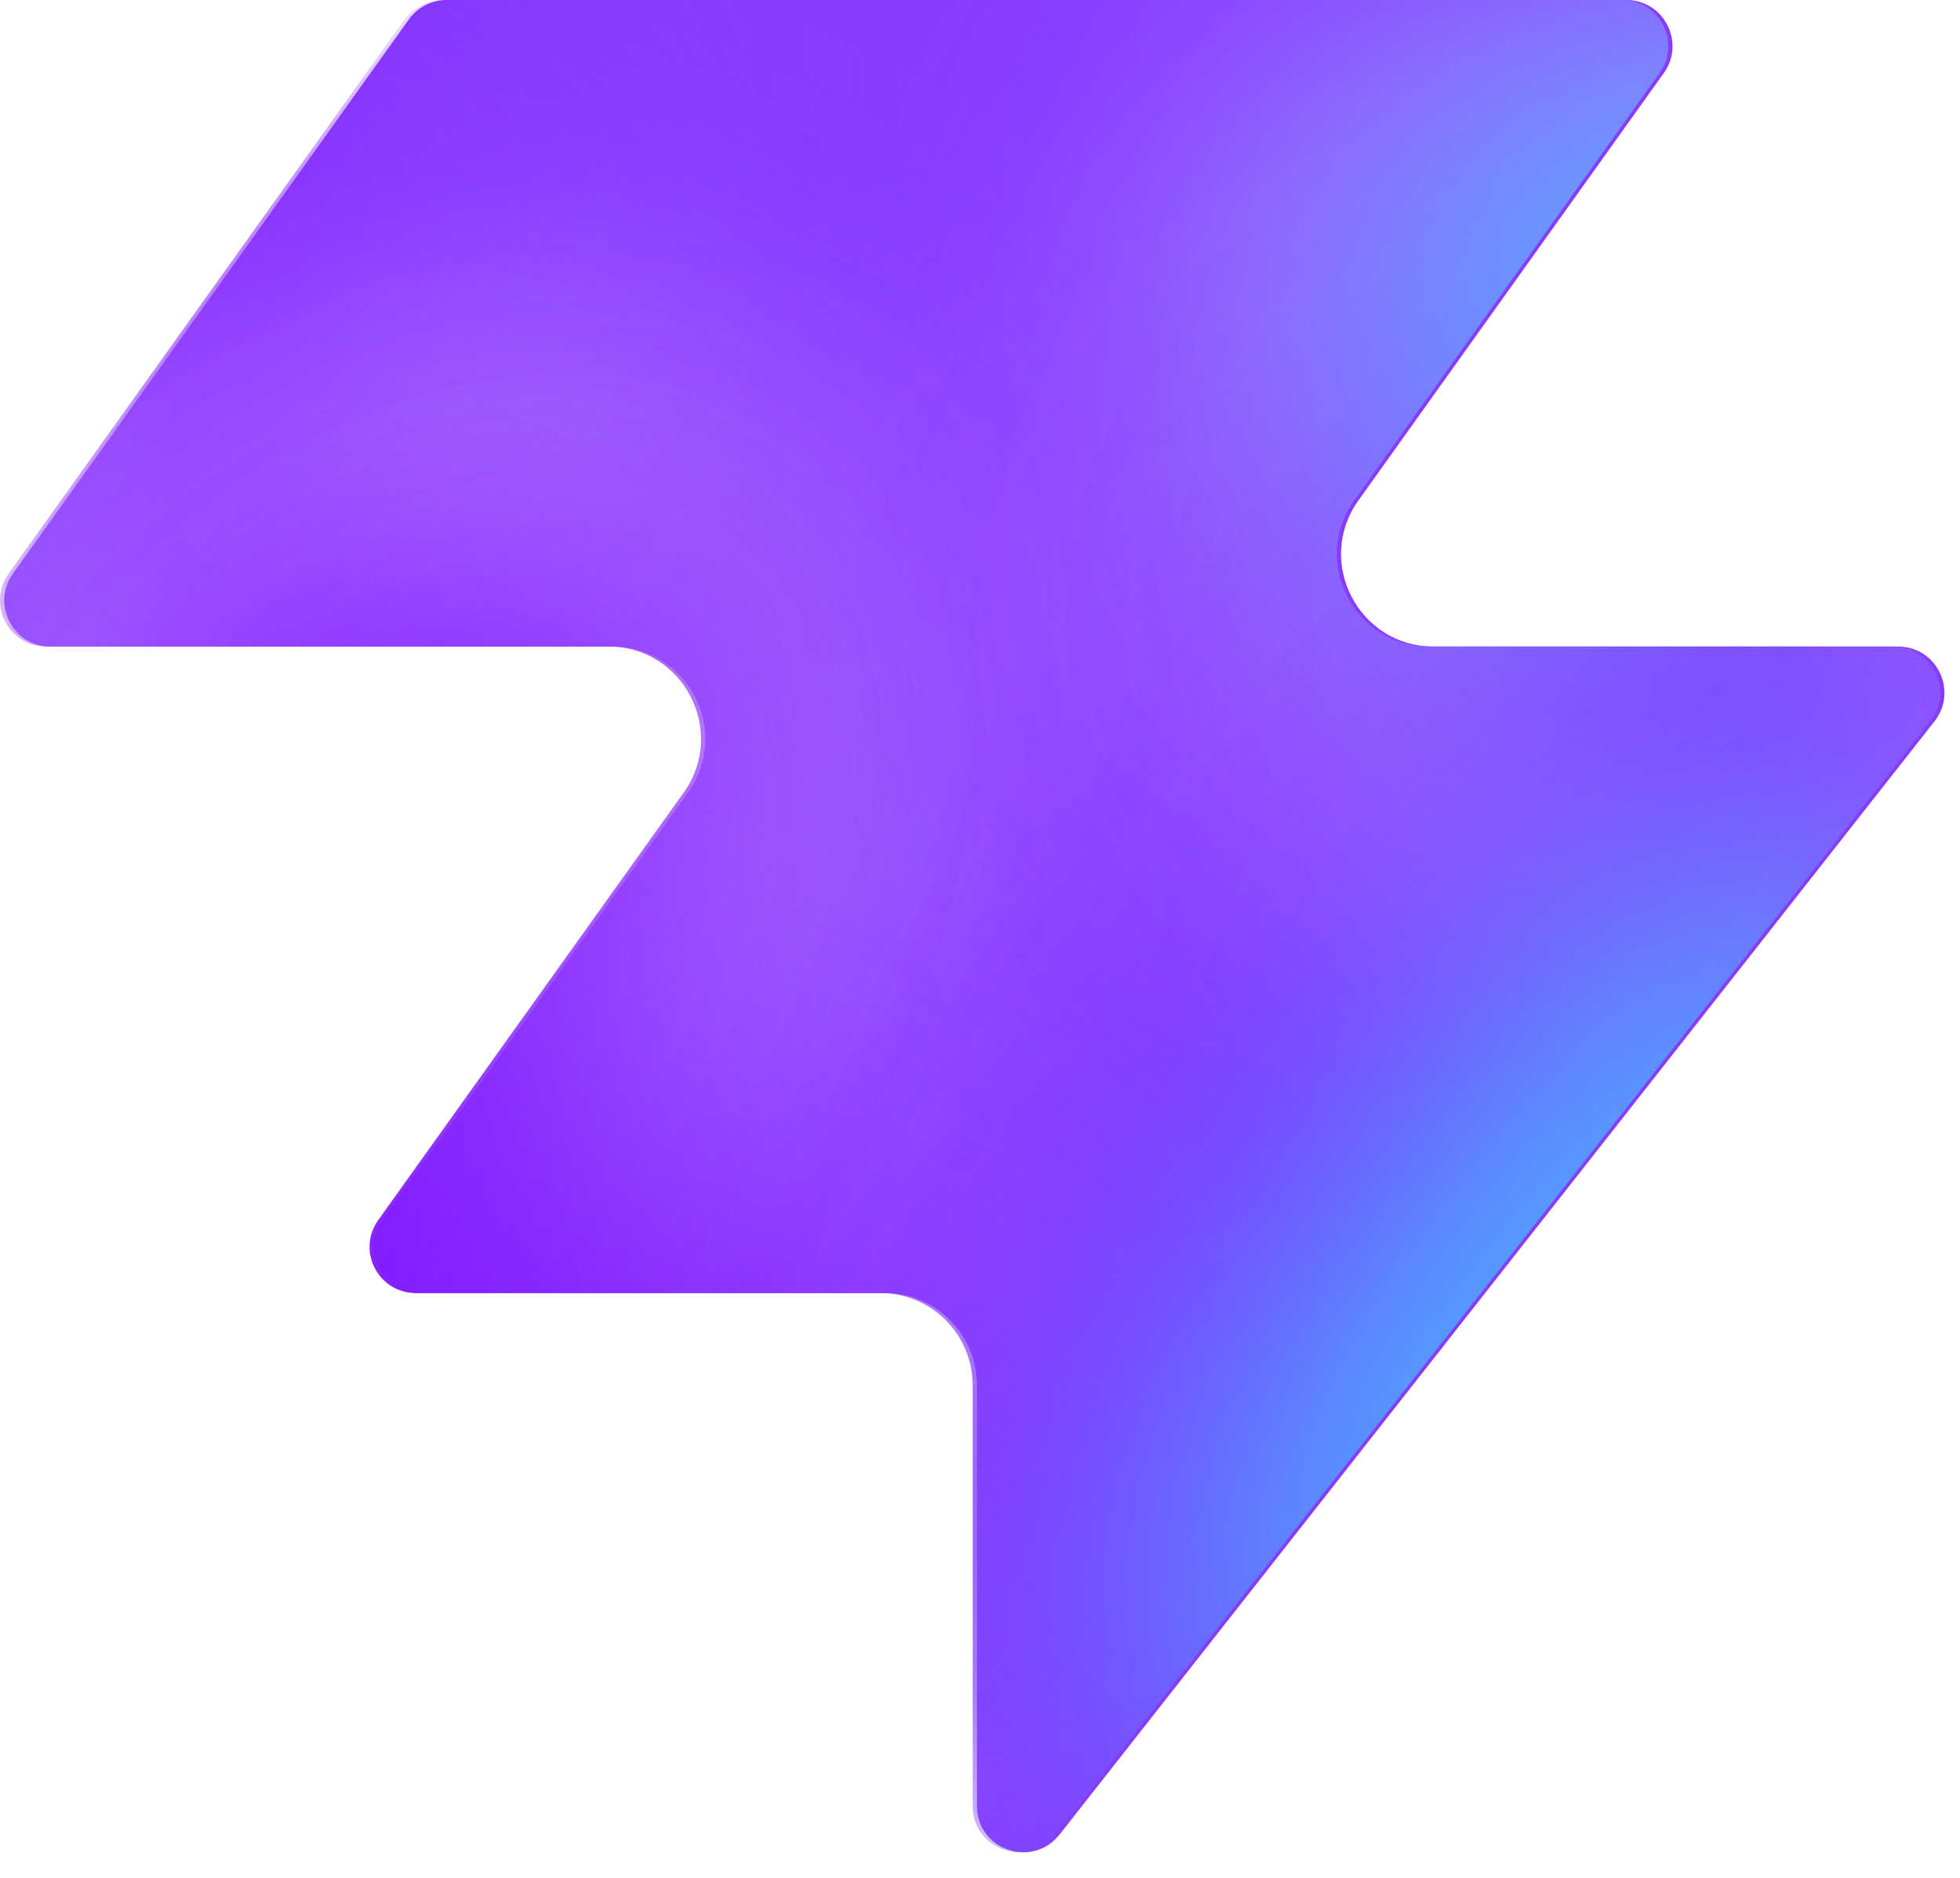
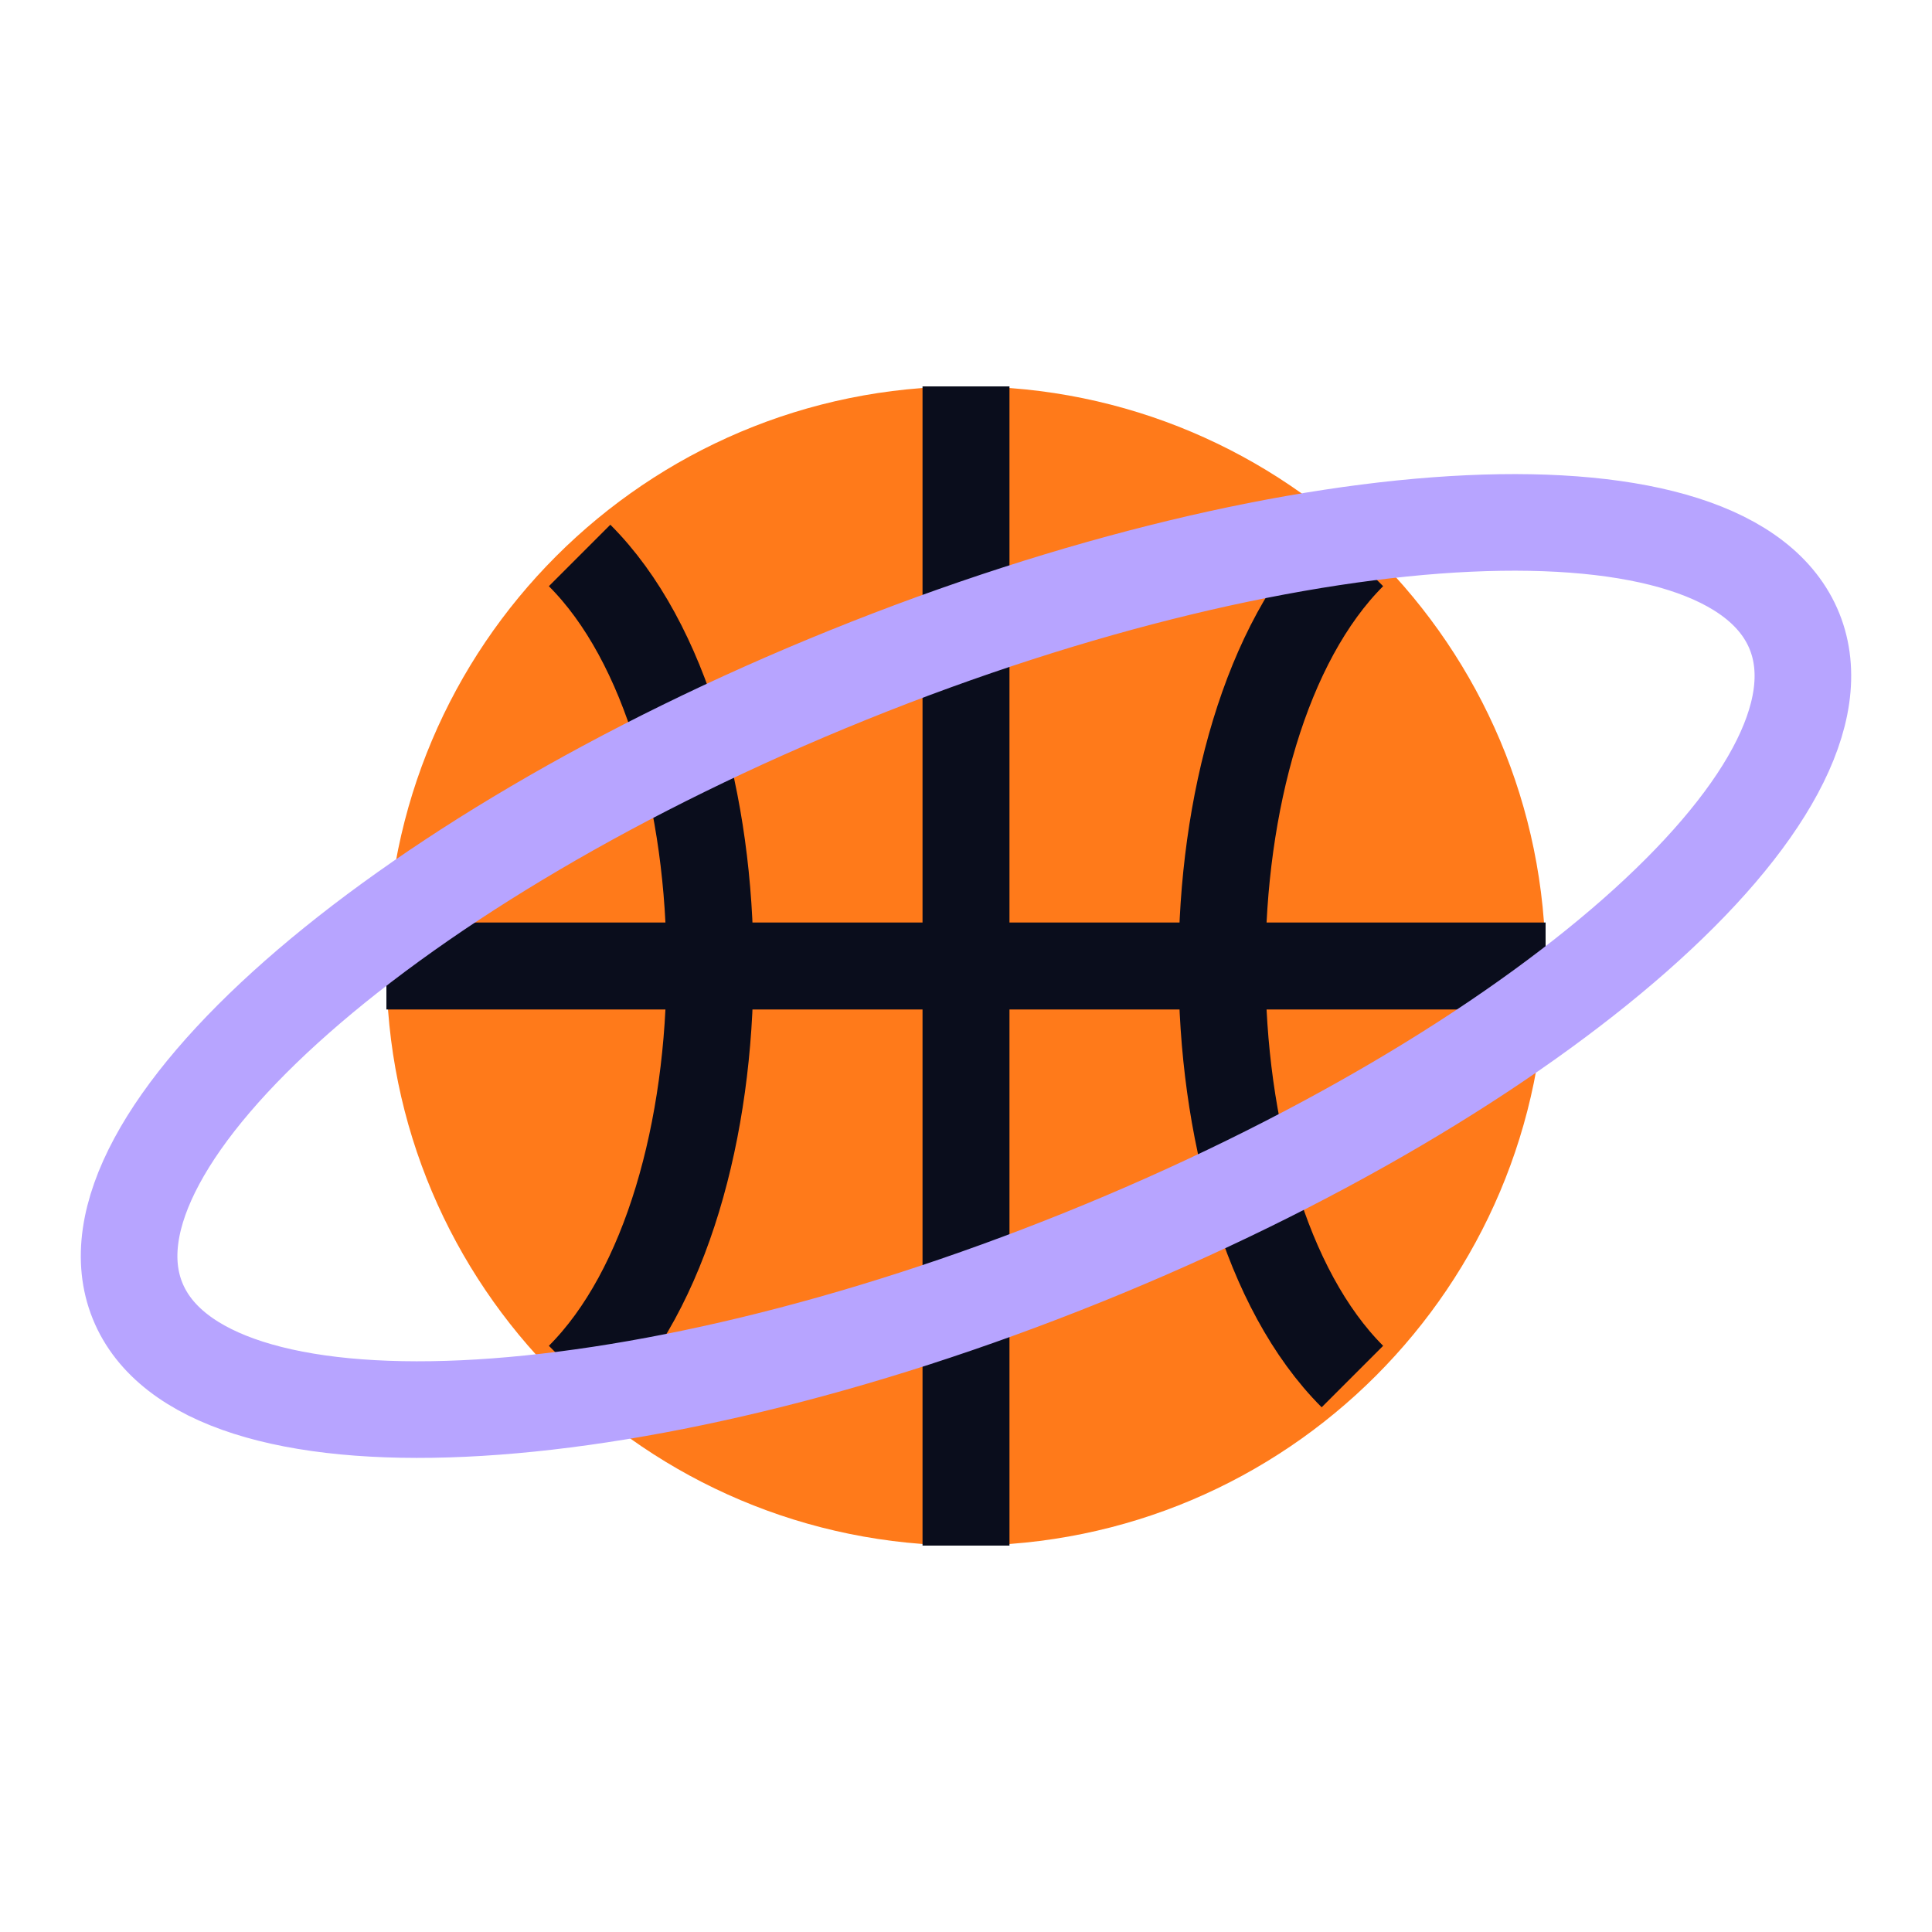
- <svg xmlns="http://www.w3.org/2000/svg" width="48" height="46" fill="none" viewBox="0 0 48 46">
-   <path fill="#863bff" d="M25.946 44.938c-.664.845-2.021.375-2.021-.698V33.937a2.26 2.26 0 0 0-2.262-2.262H10.287c-.92 0-1.456-1.04-.92-1.788l7.48-10.471c1.07-1.497 0-3.578-1.842-3.578H1.237c-.92 0-1.456-1.04-.92-1.788L10.013.474c.214-.297.556-.474.92-.474h28.894c.92 0 1.456 1.04.92 1.788l-7.48 10.471c-1.07 1.498 0 3.579 1.842 3.579h11.377c.943 0 1.473 1.088.89 1.83L25.947 44.94z" style="fill:#863bff;fill:color(display-p3 .525 .23 1);fill-opacity:1" />
-   <mask id="a" width="48" height="46" x="0" y="0" maskUnits="userSpaceOnUse" style="mask-type:alpha">
-     <path fill="#000" d="M25.842 44.938c-.664.844-2.021.375-2.021-.698V33.937a2.26 2.26 0 0 0-2.262-2.262H10.183c-.92 0-1.456-1.04-.92-1.788l7.48-10.471c1.07-1.498 0-3.579-1.842-3.579H1.133c-.92 0-1.456-1.04-.92-1.787L9.91.473c.214-.297.556-.474.92-.474h28.894c.92 0 1.456 1.04.92 1.788l-7.48 10.471c-1.07 1.498 0 3.578 1.842 3.578h11.377c.943 0 1.473 1.088.89 1.832L25.843 44.94z" style="fill:#000;fill-opacity:1" />
-   </mask>
-   <g mask="url(#a)">
-     <g filter="url(#b)">
-       <ellipse cx="5.508" cy="14.704" fill="#ede6ff" rx="5.508" ry="14.704" style="fill:#ede6ff;fill:color(display-p3 .927 .903 1);fill-opacity:1" transform="matrix(.00324 1 1 -.00324 -4.47 31.516)" />
-     </g>
-     <g filter="url(#c)">
-       <ellipse cx="10.399" cy="29.851" fill="#ede6ff" rx="10.399" ry="29.851" style="fill:#ede6ff;fill:color(display-p3 .927 .903 1);fill-opacity:1" transform="matrix(.00324 1 1 -.00324 -39.328 7.883)" />
-     </g>
-     <g filter="url(#d)">
-       <ellipse cx="5.508" cy="30.487" fill="#7e14ff" rx="5.508" ry="30.487" style="fill:#7e14ff;fill:color(display-p3 .492 .077 1);fill-opacity:1" transform="rotate(89.814 -25.913 -14.639)scale(1 -1)" />
-     </g>
-     <g filter="url(#e)">
-       <ellipse cx="5.508" cy="30.599" fill="#7e14ff" rx="5.508" ry="30.599" style="fill:#7e14ff;fill:color(display-p3 .492 .077 1);fill-opacity:1" transform="rotate(89.814 -32.644 -3.334)scale(1 -1)" />
-     </g>
-     <g filter="url(#f)">
-       <ellipse cx="5.508" cy="30.599" fill="#7e14ff" rx="5.508" ry="30.599" style="fill:#7e14ff;fill:color(display-p3 .492 .077 1);fill-opacity:1" transform="matrix(.00324 1 1 -.00324 -34.34 30.47)" />
-     </g>
-     <g filter="url(#g)">
-       <ellipse cx="14.072" cy="22.078" fill="#ede6ff" rx="14.072" ry="22.078" style="fill:#ede6ff;fill:color(display-p3 .927 .903 1);fill-opacity:1" transform="rotate(93.35 24.506 48.493)scale(-1 1)" />
-     </g>
-     <g filter="url(#h)">
-       <ellipse cx="3.47" cy="21.501" fill="#7e14ff" rx="3.47" ry="21.501" style="fill:#7e14ff;fill:color(display-p3 .492 .077 1);fill-opacity:1" transform="rotate(89.009 28.708 47.59)scale(-1 1)" />
-     </g>
-     <g filter="url(#i)">
-       <ellipse cx="3.47" cy="21.501" fill="#7e14ff" rx="3.47" ry="21.501" style="fill:#7e14ff;fill:color(display-p3 .492 .077 1);fill-opacity:1" transform="rotate(89.009 28.708 47.59)scale(-1 1)" />
-     </g>
-     <g filter="url(#j)">
-       <ellipse cx=".387" cy="8.972" fill="#7e14ff" rx="4.407" ry="29.108" style="fill:#7e14ff;fill:color(display-p3 .492 .077 1);fill-opacity:1" transform="rotate(39.51 .387 8.972)" />
-     </g>
-     <g filter="url(#k)">
-       <ellipse cx="47.523" cy="-6.092" fill="#7e14ff" rx="4.407" ry="29.108" style="fill:#7e14ff;fill:color(display-p3 .492 .077 1);fill-opacity:1" transform="rotate(37.892 47.523 -6.092)" />
-     </g>
-     <g filter="url(#l)">
-       <ellipse cx="41.412" cy="6.333" fill="#47bfff" rx="5.971" ry="9.665" style="fill:#47bfff;fill:color(display-p3 .28 .748 1);fill-opacity:1" transform="rotate(37.892 41.412 6.333)" />
-     </g>
-     <g filter="url(#m)">
-       <ellipse cx="-1.879" cy="38.332" fill="#7e14ff" rx="4.407" ry="29.108" style="fill:#7e14ff;fill:color(display-p3 .492 .077 1);fill-opacity:1" transform="rotate(37.892 -1.88 38.332)" />
-     </g>
-     <g filter="url(#n)">
-       <ellipse cx="-1.879" cy="38.332" fill="#7e14ff" rx="4.407" ry="29.108" style="fill:#7e14ff;fill:color(display-p3 .492 .077 1);fill-opacity:1" transform="rotate(37.892 -1.88 38.332)" />
-     </g>
-     <g filter="url(#o)">
-       <ellipse cx="35.651" cy="29.907" fill="#7e14ff" rx="4.407" ry="29.108" style="fill:#7e14ff;fill:color(display-p3 .492 .077 1);fill-opacity:1" transform="rotate(37.892 35.651 29.907)" />
-     </g>
-     <g filter="url(#p)">
-       <ellipse cx="38.418" cy="32.4" fill="#47bfff" rx="5.971" ry="15.297" style="fill:#47bfff;fill:color(display-p3 .28 .748 1);fill-opacity:1" transform="rotate(37.892 38.418 32.4)" />
-     </g>
-   </g>
-   <defs>
-     <filter id="b" width="60.045" height="41.654" x="-19.77" y="16.149" color-interpolation-filters="sRGB" filterUnits="userSpaceOnUse">
-       <feFlood flood-opacity="0" result="BackgroundImageFix" />
-       <feBlend in="SourceGraphic" in2="BackgroundImageFix" result="shape" />
-       <feGaussianBlur result="effect1_foregroundBlur_2002_17158" stdDeviation="7.659" />
-     </filter>
-     <filter id="c" width="90.34" height="51.437" x="-54.613" y="-7.533" color-interpolation-filters="sRGB" filterUnits="userSpaceOnUse">
-       <feFlood flood-opacity="0" result="BackgroundImageFix" />
-       <feBlend in="SourceGraphic" in2="BackgroundImageFix" result="shape" />
-       <feGaussianBlur result="effect1_foregroundBlur_2002_17158" stdDeviation="7.659" />
-     </filter>
-     <filter id="d" width="79.355" height="29.4" x="-49.64" y="2.03" color-interpolation-filters="sRGB" filterUnits="userSpaceOnUse">
-       <feFlood flood-opacity="0" result="BackgroundImageFix" />
-       <feBlend in="SourceGraphic" in2="BackgroundImageFix" result="shape" />
-       <feGaussianBlur result="effect1_foregroundBlur_2002_17158" stdDeviation="4.596" />
-     </filter>
-     <filter id="e" width="79.579" height="29.4" x="-45.045" y="20.029" color-interpolation-filters="sRGB" filterUnits="userSpaceOnUse">
-       <feFlood flood-opacity="0" result="BackgroundImageFix" />
-       <feBlend in="SourceGraphic" in2="BackgroundImageFix" result="shape" />
-       <feGaussianBlur result="effect1_foregroundBlur_2002_17158" stdDeviation="4.596" />
-     </filter>
-     <filter id="f" width="79.579" height="29.4" x="-43.513" y="21.178" color-interpolation-filters="sRGB" filterUnits="userSpaceOnUse">
-       <feFlood flood-opacity="0" result="BackgroundImageFix" />
-       <feBlend in="SourceGraphic" in2="BackgroundImageFix" result="shape" />
-       <feGaussianBlur result="effect1_foregroundBlur_2002_17158" stdDeviation="4.596" />
-     </filter>
-     <filter id="g" width="74.749" height="58.852" x="15.756" y="-17.901" color-interpolation-filters="sRGB" filterUnits="userSpaceOnUse">
-       <feFlood flood-opacity="0" result="BackgroundImageFix" />
-       <feBlend in="SourceGraphic" in2="BackgroundImageFix" result="shape" />
-       <feGaussianBlur result="effect1_foregroundBlur_2002_17158" stdDeviation="7.659" />
-     </filter>
-     <filter id="h" width="61.377" height="25.362" x="23.548" y="2.284" color-interpolation-filters="sRGB" filterUnits="userSpaceOnUse">
-       <feFlood flood-opacity="0" result="BackgroundImageFix" />
-       <feBlend in="SourceGraphic" in2="BackgroundImageFix" result="shape" />
-       <feGaussianBlur result="effect1_foregroundBlur_2002_17158" stdDeviation="4.596" />
-     </filter>
-     <filter id="i" width="61.377" height="25.362" x="23.548" y="2.284" color-interpolation-filters="sRGB" filterUnits="userSpaceOnUse">
-       <feFlood flood-opacity="0" result="BackgroundImageFix" />
-       <feBlend in="SourceGraphic" in2="BackgroundImageFix" result="shape" />
-       <feGaussianBlur result="effect1_foregroundBlur_2002_17158" stdDeviation="4.596" />
-     </filter>
-     <filter id="j" width="56.045" height="63.649" x="-27.636" y="-22.853" color-interpolation-filters="sRGB" filterUnits="userSpaceOnUse">
-       <feFlood flood-opacity="0" result="BackgroundImageFix" />
-       <feBlend in="SourceGraphic" in2="BackgroundImageFix" result="shape" />
-       <feGaussianBlur result="effect1_foregroundBlur_2002_17158" stdDeviation="4.596" />
-     </filter>
-     <filter id="k" width="54.814" height="64.646" x="20.116" y="-38.415" color-interpolation-filters="sRGB" filterUnits="userSpaceOnUse">
-       <feFlood flood-opacity="0" result="BackgroundImageFix" />
-       <feBlend in="SourceGraphic" in2="BackgroundImageFix" result="shape" />
-       <feGaussianBlur result="effect1_foregroundBlur_2002_17158" stdDeviation="4.596" />
-     </filter>
-     <filter id="l" width="33.541" height="35.313" x="24.641" y="-11.323" color-interpolation-filters="sRGB" filterUnits="userSpaceOnUse">
-       <feFlood flood-opacity="0" result="BackgroundImageFix" />
-       <feBlend in="SourceGraphic" in2="BackgroundImageFix" result="shape" />
-       <feGaussianBlur result="effect1_foregroundBlur_2002_17158" stdDeviation="4.596" />
-     </filter>
-     <filter id="m" width="54.814" height="64.646" x="-29.286" y="6.009" color-interpolation-filters="sRGB" filterUnits="userSpaceOnUse">
-       <feFlood flood-opacity="0" result="BackgroundImageFix" />
-       <feBlend in="SourceGraphic" in2="BackgroundImageFix" result="shape" />
-       <feGaussianBlur result="effect1_foregroundBlur_2002_17158" stdDeviation="4.596" />
-     </filter>
-     <filter id="n" width="54.814" height="64.646" x="-29.286" y="6.009" color-interpolation-filters="sRGB" filterUnits="userSpaceOnUse">
-       <feFlood flood-opacity="0" result="BackgroundImageFix" />
-       <feBlend in="SourceGraphic" in2="BackgroundImageFix" result="shape" />
-       <feGaussianBlur result="effect1_foregroundBlur_2002_17158" stdDeviation="4.596" />
-     </filter>
-     <filter id="o" width="54.814" height="64.646" x="8.244" y="-2.416" color-interpolation-filters="sRGB" filterUnits="userSpaceOnUse">
-       <feFlood flood-opacity="0" result="BackgroundImageFix" />
-       <feBlend in="SourceGraphic" in2="BackgroundImageFix" result="shape" />
-       <feGaussianBlur result="effect1_foregroundBlur_2002_17158" stdDeviation="4.596" />
-     </filter>
-     <filter id="p" width="39.409" height="43.623" x="18.713" y="10.588" color-interpolation-filters="sRGB" filterUnits="userSpaceOnUse">
-       <feFlood flood-opacity="0" result="BackgroundImageFix" />
-       <feBlend in="SourceGraphic" in2="BackgroundImageFix" result="shape" />
-       <feGaussianBlur result="effect1_foregroundBlur_2002_17158" stdDeviation="4.596" />
-     </filter>
-   </defs>
+ <svg xmlns="http://www.w3.org/2000/svg" width="40" height="40" fill="none" viewBox="0 0 40 40">
+   <circle cx="20" cy="20" r="12" fill="#FF7A1A" />
+   <path d="M8 20h24M20 8v24M12 11.5c3.6 3.6 3.6 13.4 0 17M28 11.5c-3.6 3.6-3.6 13.4 0 17" stroke="#0A0D1C" stroke-width="1.8" />
+   <ellipse cx="20" cy="20" rx="18.5" ry="6.5" transform="rotate(-22 20 20)" stroke="#B7A4FF" stroke-width="2" />
</svg>
